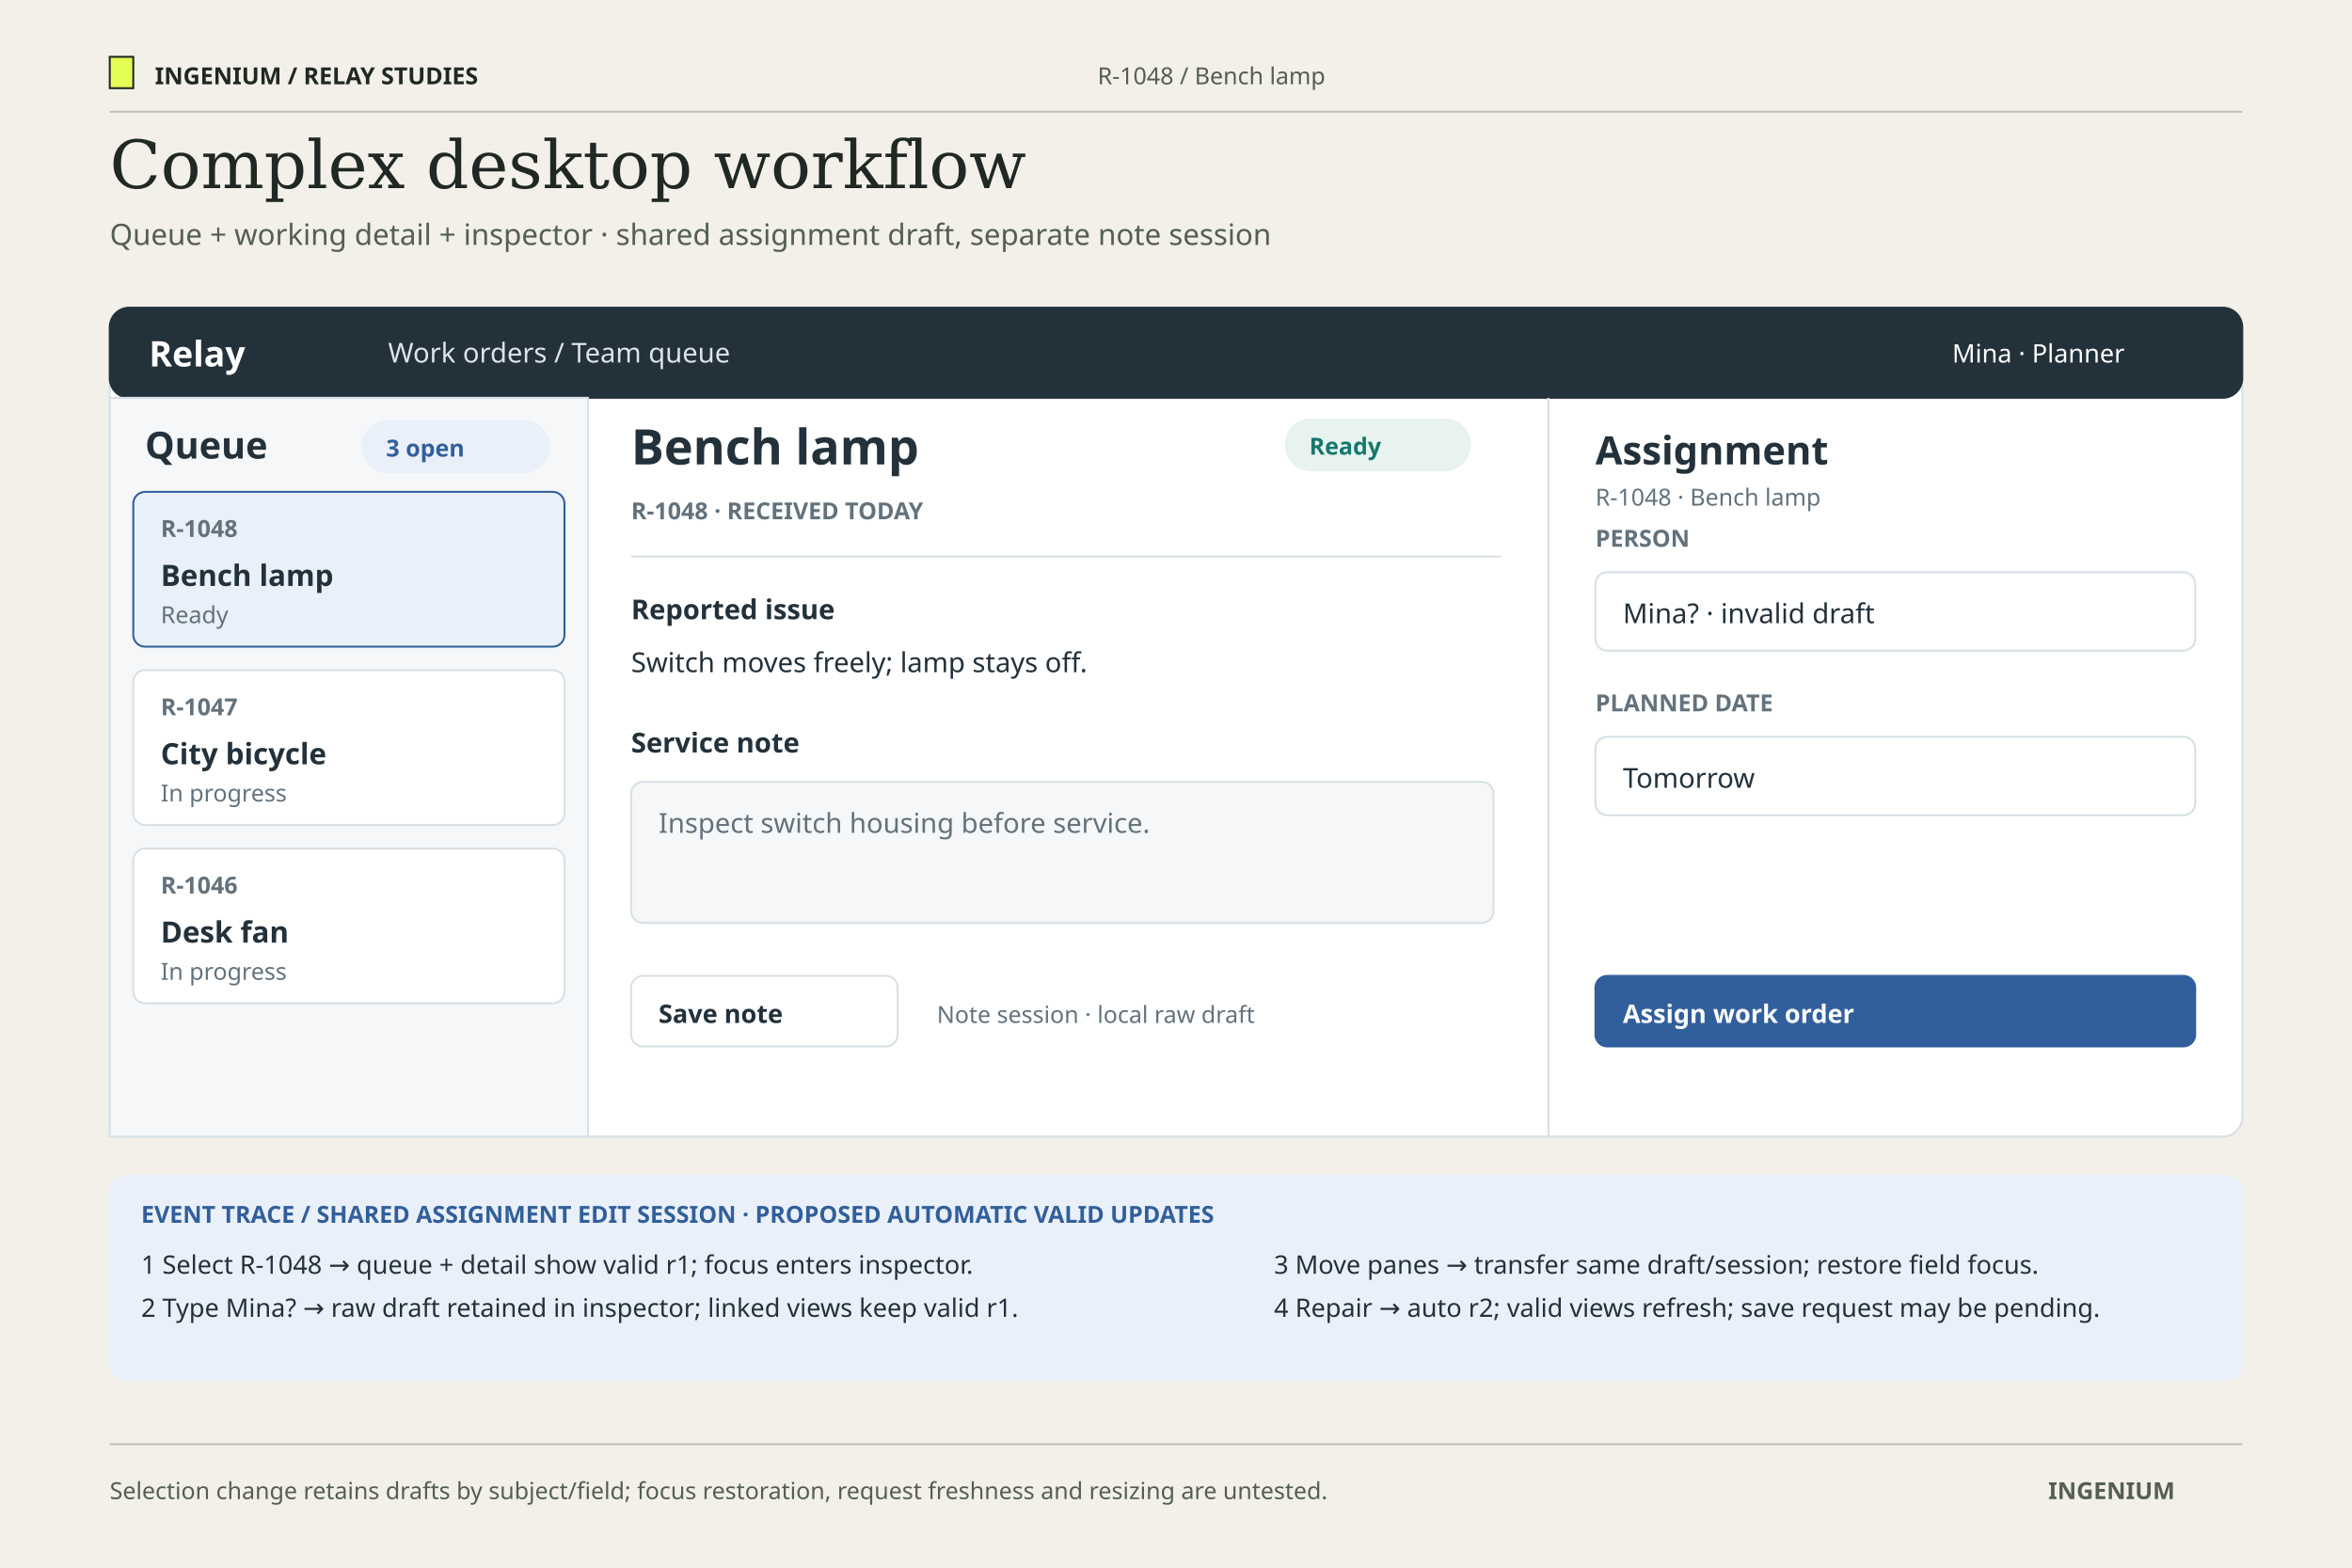
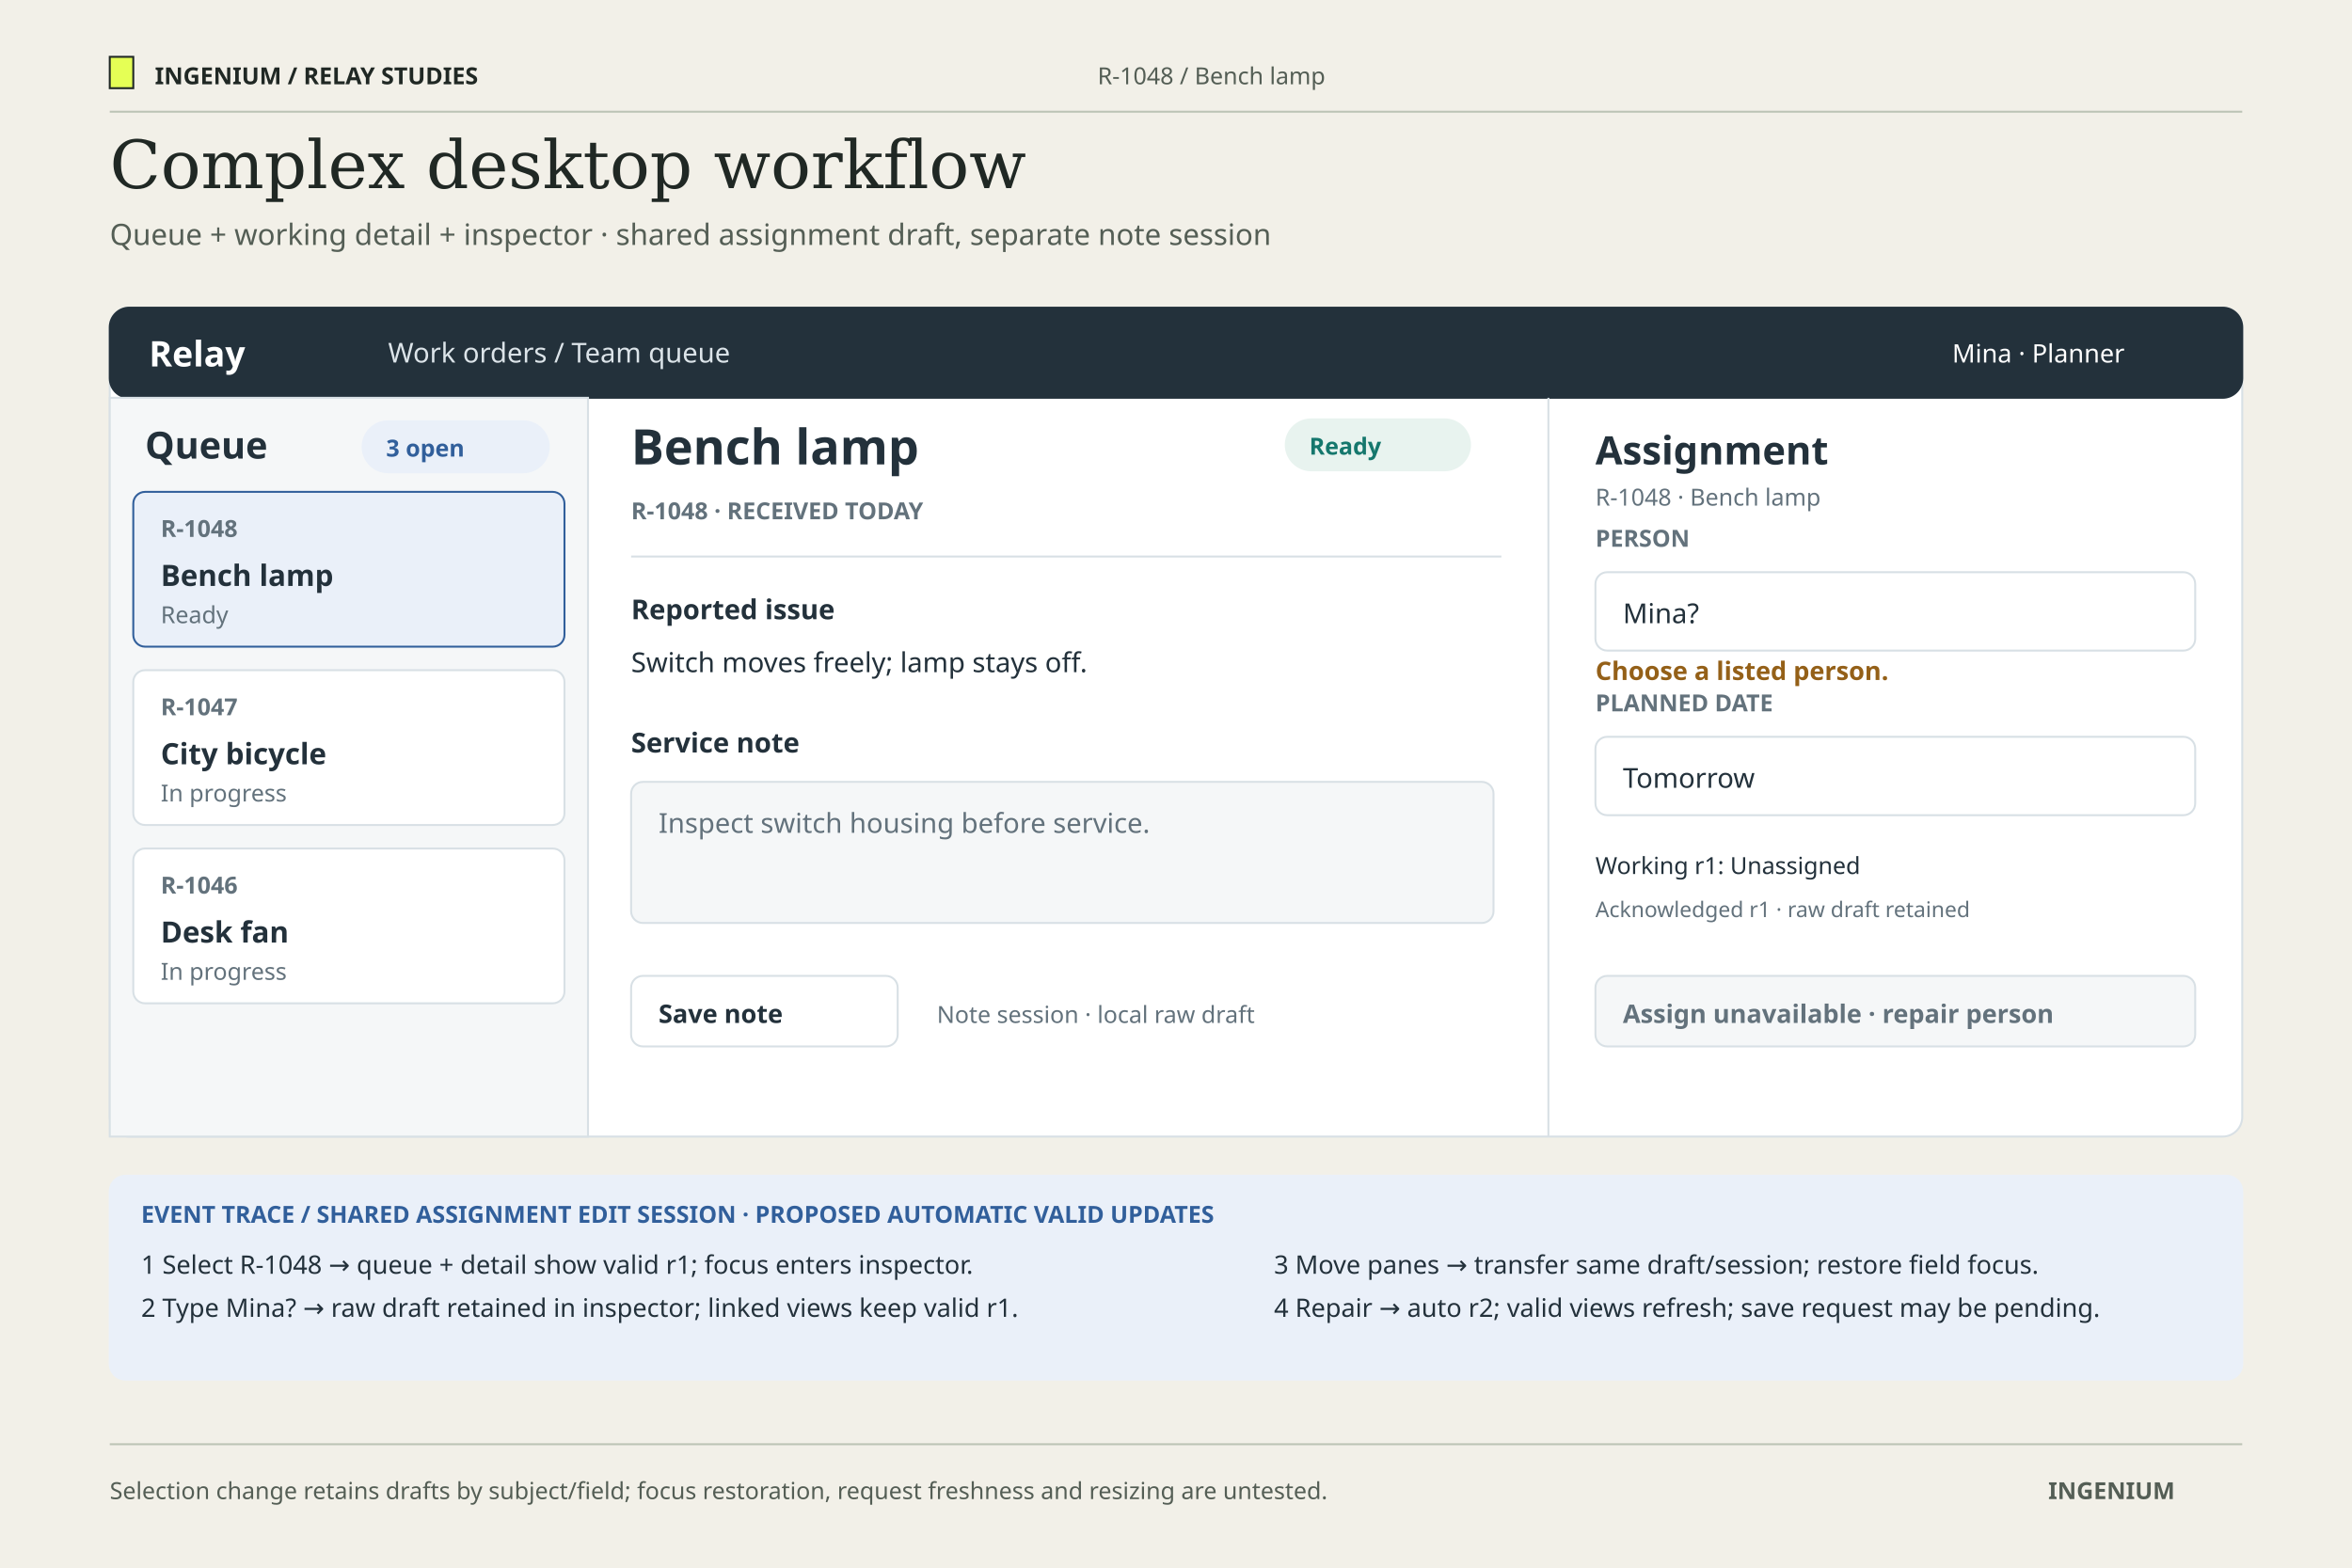
<svg xmlns="http://www.w3.org/2000/svg" id="desktop-workflow-scene" width="1200" height="800" viewBox="0 0 1200 800">
  <rect x="0" y="0" width="1200" height="800" rx="0" fill="#f2f0e8" stroke="#f2f0e8" />
  <rect x="56" y="29" width="12" height="16" rx="0" fill="#e5ff55" stroke="#202824" />
  <text x="79" y="43" font-family="sans-serif" font-size="12" font-weight="600" fill="#202824">INGENIUM / RELAY STUDIES</text>
-   <text id="desktop-workflow-subject-title" x="560" y="43" font-family="sans-serif" font-size="12" font-weight="400" fill="#545e55">R-1048 / Bench lamp</text>
+   <g id="desktop-workflow-subject-title">
+     <text id="desktop-workflow-subject-title-visible" x="560" y="43" font-family="sans-serif" font-size="12" font-weight="400" fill="#545e55">R-1048 / Bench lamp</text>
+   </g>
  <line x1="56" y1="57" x2="1144" y2="57" stroke="#bdc4b6" stroke-width="1" />
  <text x="56" y="96" font-family="DejaVuSerif, Georgia, serif" font-size="34" font-weight="400" fill="#202824">Complex desktop workflow</text>
  <text x="56" y="125" font-family="sans-serif" font-size="15" font-weight="400" fill="#545e55">Queue + working detail + inspector · shared assignment draft, separate note session</text>
  <g id="desktop-workflow-view">
    <rect x="56" y="157" width="1088" height="423" rx="10" fill="#ffffff" stroke="#d8e0e5" />
    <rect x="56" y="157" width="1088" height="46" rx="10" fill="#23313b" stroke="#23313b" />
    <text x="76" y="187" font-family="sans-serif" font-size="18" font-weight="700" fill="#ffffff">Relay</text>
    <text x="198" y="185" font-family="sans-serif" font-size="14" font-weight="400" fill="#dce4e9">Work orders / Team queue</text>
    <text x="996" y="185" font-family="sans-serif" font-size="13" font-weight="400" fill="#ffffff">Mina · Planner</text>
    <rect x="56" y="203" width="244" height="377" rx="0" fill="#f5f7f8" stroke="#d8e0e5" />
    <text x="74" y="234" font-family="sans-serif" font-size="19" font-weight="600" fill="#23313b">Queue</text>
    <rect x="185" y="215" width="95" height="26" rx="13" fill="#eaf0f9" stroke="#eaf0f9" />
    <text x="197" y="233" font-family="sans-serif" font-size="12" font-weight="600" fill="#315f9b">3 open</text>
    <rect x="68" y="251" width="220" height="79" rx="6" fill="#eaf0f9" stroke="#315f9b" />
    <text x="82" y="274" font-family="sans-serif" font-size="12" font-weight="600" fill="#63727c">R-1048</text>
-     <text x="82" y="299" font-family="sans-serif" font-size="15" font-weight="600" fill="#23313b">Bench lamp</text>
+     <g id="desktop-queue-subject">
+       <text id="desktop-queue-subject-visible" x="82" y="299" font-family="sans-serif" font-size="15" font-weight="600" fill="#23313b">Bench lamp</text>
+     </g>
    <text x="82" y="318" font-family="sans-serif" font-size="12" font-weight="400" fill="#63727c">Ready</text>
    <rect x="68" y="342" width="220" height="79" rx="6" fill="#ffffff" stroke="#d8e0e5" />
    <text x="82" y="365" font-family="sans-serif" font-size="12" font-weight="600" fill="#63727c">R-1047</text>
    <text x="82" y="390" font-family="sans-serif" font-size="15" font-weight="600" fill="#23313b">City bicycle</text>
    <text x="82" y="409" font-family="sans-serif" font-size="12" font-weight="400" fill="#63727c">In progress</text>
    <rect x="68" y="433" width="220" height="79" rx="6" fill="#ffffff" stroke="#d8e0e5" />
    <text x="82" y="456" font-family="sans-serif" font-size="12" font-weight="600" fill="#63727c">R-1046</text>
    <text x="82" y="481" font-family="sans-serif" font-size="15" font-weight="600" fill="#23313b">Desk fan</text>
    <text x="82" y="500" font-family="sans-serif" font-size="12" font-weight="400" fill="#63727c">In progress</text>
-     <text x="322" y="237" font-family="sans-serif" font-size="25" font-weight="600" fill="#23313b">Bench lamp</text>
+     <g id="desktop-detail-subject">
+       <text id="desktop-detail-subject-visible" x="322" y="237" font-family="sans-serif" font-size="25" font-weight="600" fill="#23313b">Bench lamp</text>
+     </g>
    <rect x="656" y="214" width="94" height="26" rx="13" fill="#e8f3ef" stroke="#e8f3ef" />
    <text x="668" y="232" font-family="sans-serif" font-size="12" font-weight="600" fill="#15776d">Ready</text>
    <text x="322" y="265" font-family="sans-serif" font-size="12" font-weight="600" fill="#63727c">R-1048 · RECEIVED TODAY</text>
    <line x1="322" y1="284" x2="766" y2="284" stroke="#d8e0e5" stroke-width="1" />
    <text x="322" y="316" font-family="sans-serif" font-size="14" font-weight="600" fill="#23313b">Reported issue</text>
    <text x="322" y="343" font-family="sans-serif" font-size="14" font-weight="400" fill="#23313b">Switch moves freely; lamp stays off.</text>
    <text x="322" y="384" font-family="sans-serif" font-size="14" font-weight="600" fill="#23313b">Service note</text>
    <rect x="322" y="399" width="440" height="72" rx="6" fill="#f5f7f8" stroke="#d8e0e5" />
    <text x="336" y="425" font-family="sans-serif" font-size="14" font-weight="400" fill="#63727c">Inspect switch housing before service.</text>
    <g>
      <rect x="322" y="498" width="136" height="36" rx="6" fill="#ffffff" stroke="#d8e0e5" />
      <text x="336" y="522" font-family="sans-serif" font-size="13" font-weight="600" fill="#23313b">Save note</text>
    </g>
    <text x="478" y="522" font-family="sans-serif" font-size="12" font-weight="400" fill="#63727c">Note session · local raw draft</text>
    <line x1="790" y1="203" x2="790" y2="580" stroke="#d8e0e5" stroke-width="1" />
    <text x="814" y="237" font-family="sans-serif" font-size="20" font-weight="600" fill="#23313b">Assignment</text>
-     <text x="814" y="258" font-family="sans-serif" font-size="12" font-weight="400" fill="#63727c">R-1048 · Bench lamp</text>
+     <g id="desktop-inspector-subject">
+       <text id="desktop-inspector-subject-visible" x="814" y="258" font-family="sans-serif" font-size="12" font-weight="400" fill="#63727c">R-1048 · Bench lamp</text>
+     </g>
    <text x="814" y="279" font-family="sans-serif" font-size="12" font-weight="600" fill="#63727c">PERSON</text>
    <rect x="814" y="292" width="306" height="40" rx="6" fill="#ffffff" stroke="#d8e0e5" />
-     <text x="828" y="318" font-family="sans-serif" font-size="14" font-weight="400" fill="#23313b">Mina? · invalid draft</text>
+     <text x="828" y="318" font-family="sans-serif" font-size="14" font-weight="400" fill="#23313b">Mina?</text>
+     <text id="desktop-assignment-error" x="814" y="347" font-family="sans-serif" font-size="13" font-weight="600" fill="#946018">Choose a listed person.</text>
    <text x="814" y="363" font-family="sans-serif" font-size="12" font-weight="600" fill="#63727c">PLANNED DATE</text>
    <rect x="814" y="376" width="306" height="40" rx="6" fill="#ffffff" stroke="#d8e0e5" />
    <text x="828" y="402" font-family="sans-serif" font-size="14" font-weight="400" fill="#23313b">Tomorrow</text>
-     <g>
-       <rect x="814" y="498" width="306" height="36" rx="6" fill="#315f9b" stroke="#315f9b" />
-       <text x="828" y="522" font-family="sans-serif" font-size="13" font-weight="600" fill="#ffffff">Assign work order</text>
+     <text x="814" y="446" font-family="sans-serif" font-size="12" font-weight="400" fill="#23313b">Working r1: Unassigned</text>
+     <text x="814" y="468" font-family="sans-serif" font-size="11" font-weight="400" fill="#63727c">Acknowledged r1 · raw draft retained</text>
+     <g id="desktop-assignment-disabled">
+       <rect x="814" y="498" width="306" height="36" rx="6" fill="#f5f7f8" stroke="#d8e0e5" />
+       <text x="828" y="522" font-family="sans-serif" font-size="13" font-weight="600" fill="#63727c">Assign unavailable · repair person</text>
    </g>
    <rect x="56" y="600" width="1088" height="104" rx="8" fill="#eaf0f9" stroke="#eaf0f9" />
    <text x="72" y="624" font-family="sans-serif" font-size="12" font-weight="600" fill="#315f9b">EVENT TRACE / SHARED ASSIGNMENT EDIT SESSION · PROPOSED AUTOMATIC VALID UPDATES</text>
    <text x="72" y="650" font-family="sans-serif" font-size="13" font-weight="400" fill="#23313b">1 Select R-1048 → queue + detail show valid r1; focus enters inspector.</text>
    <text x="72" y="672" font-family="sans-serif" font-size="13" font-weight="400" fill="#23313b">2 Type Mina? → raw draft retained in inspector; linked views keep valid r1.</text>
    <text x="650" y="650" font-family="sans-serif" font-size="13" font-weight="400" fill="#23313b">3 Move panes → transfer same draft/session; restore field focus.</text>
    <text x="650" y="672" font-family="sans-serif" font-size="13" font-weight="400" fill="#23313b">4 Repair → auto r2; valid views refresh; save request may be pending.</text>
  </g>
  <line x1="56" y1="737" x2="1144" y2="737" stroke="#bdc4b6" stroke-width="1" />
  <text x="56" y="765" font-family="sans-serif" font-size="12" font-weight="400" fill="#545e55">Selection change retains drafts by subject/field; focus restoration, request freshness and resizing are untested.</text>
  <text x="1045" y="765" font-family="sans-serif" font-size="12" font-weight="600" fill="#545e55">INGENIUM</text>
</svg>
